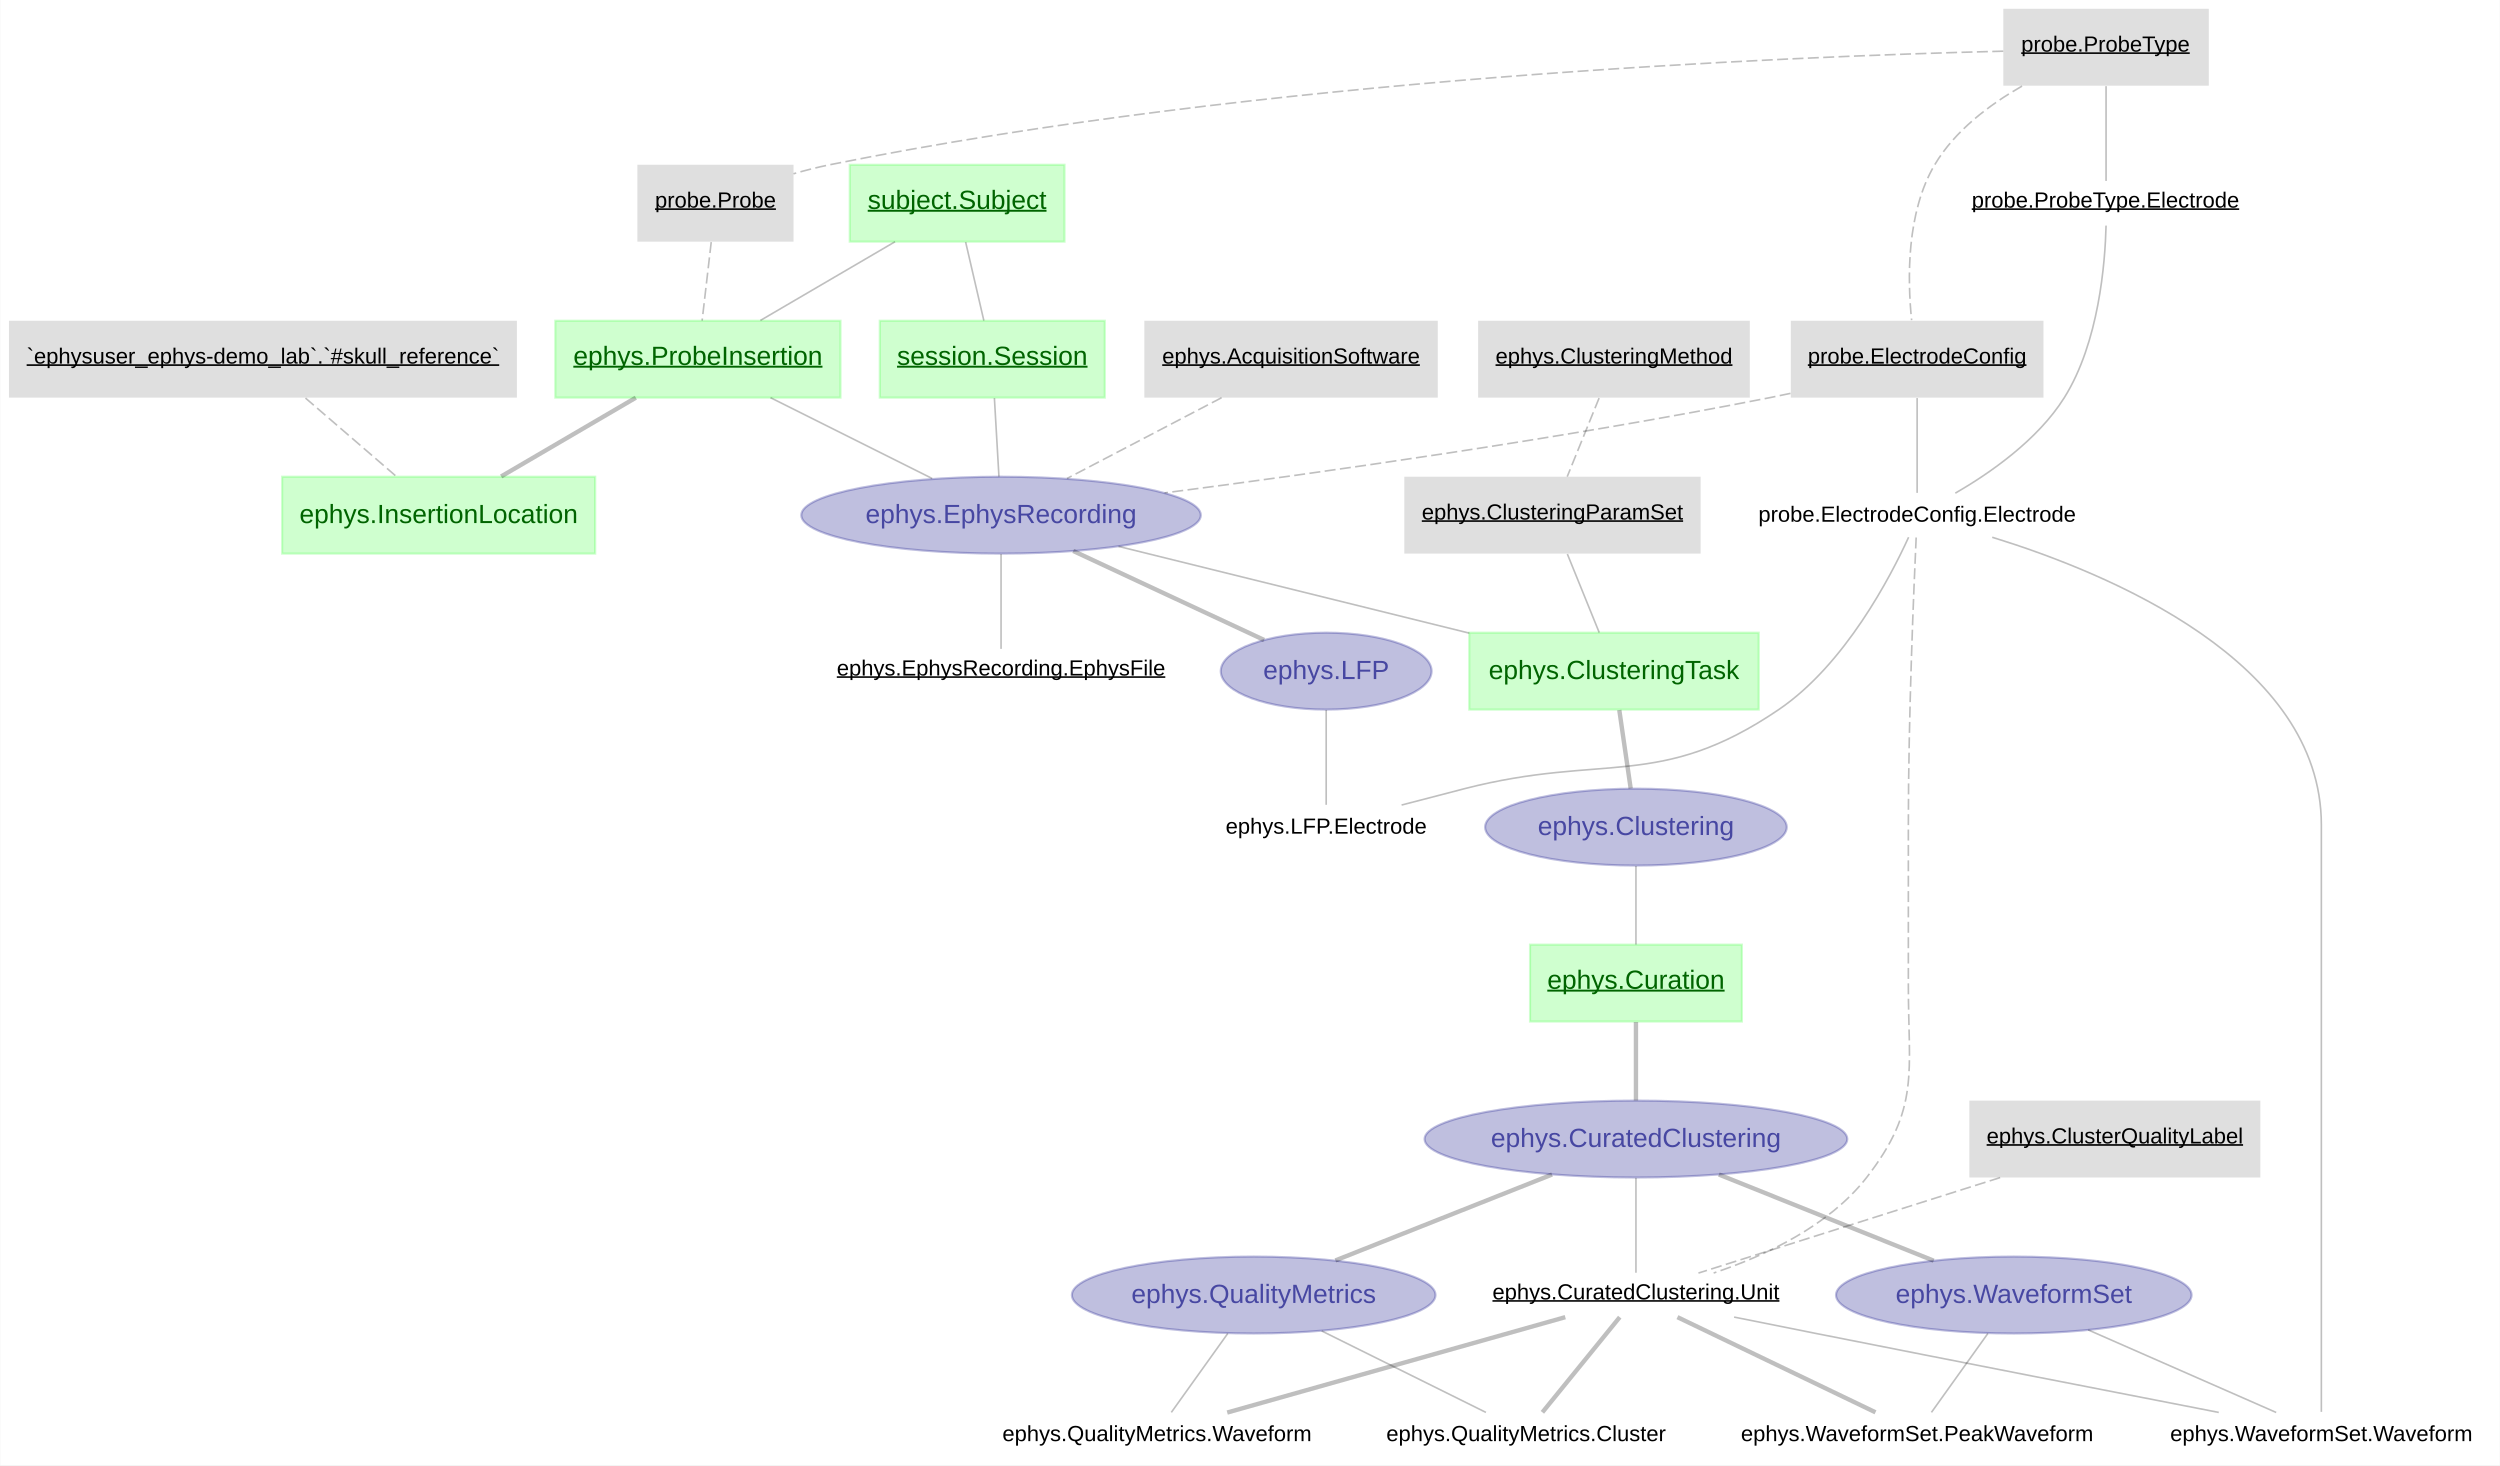
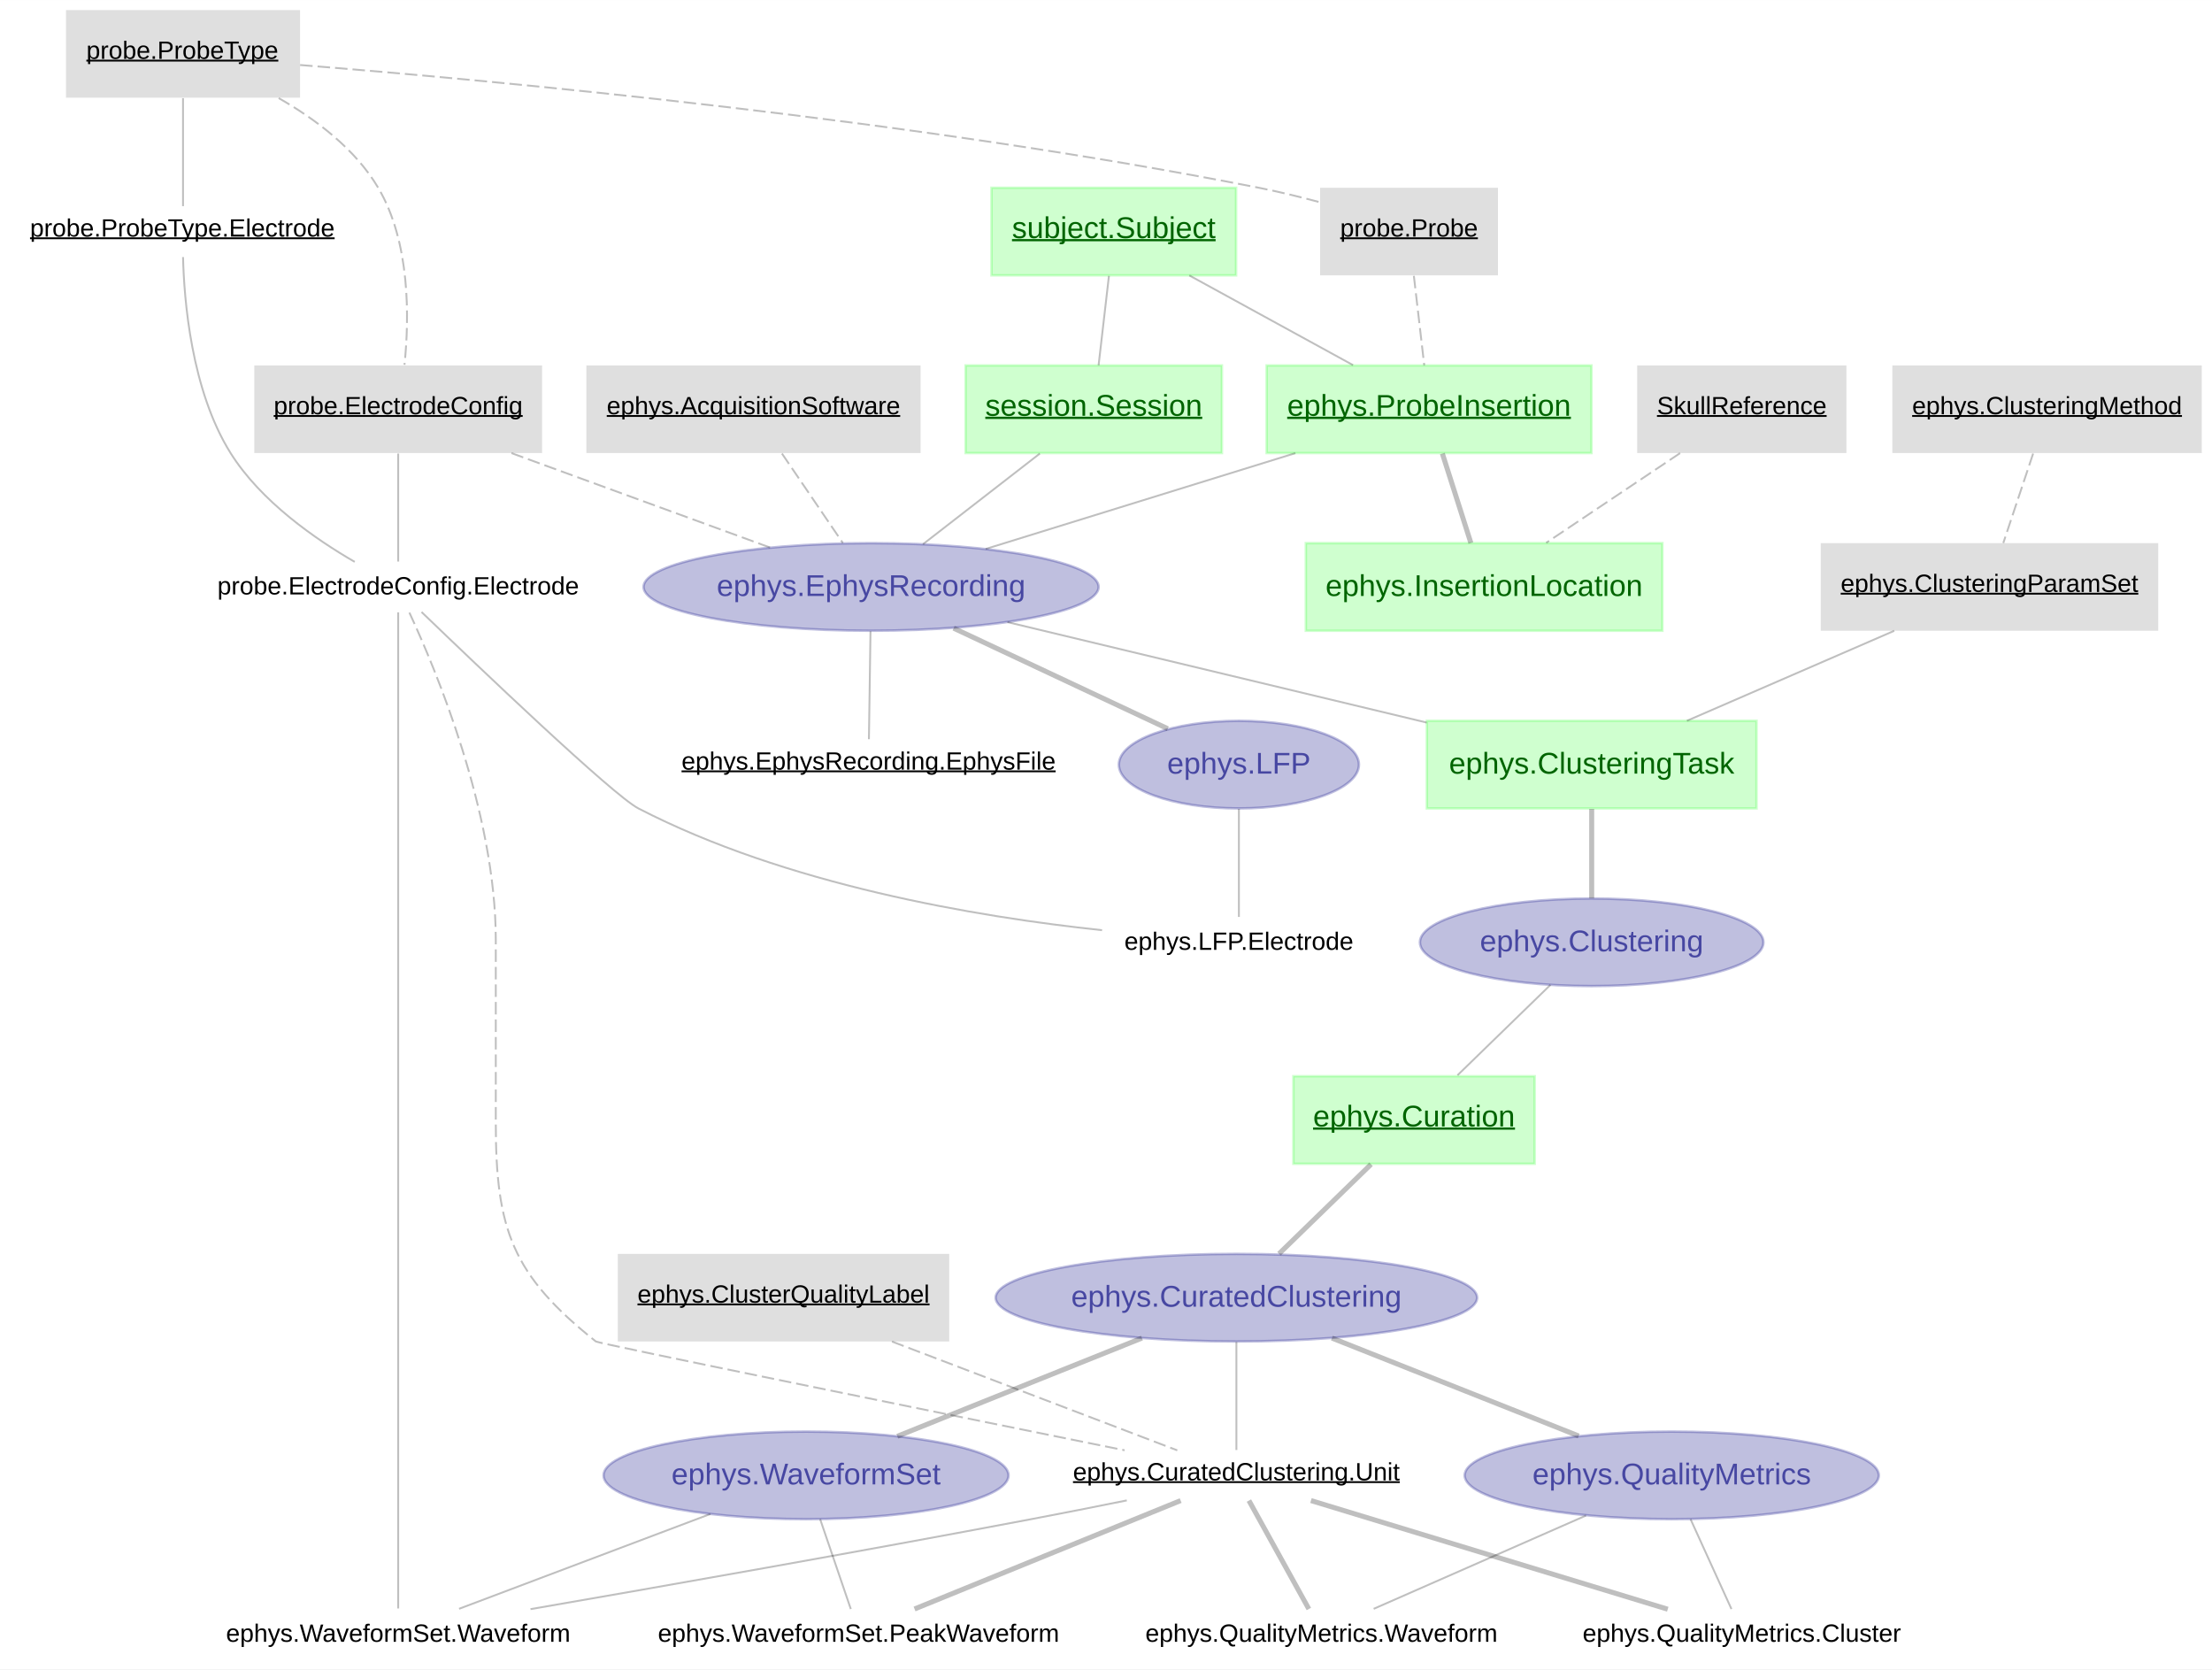
- <svg xmlns="http://www.w3.org/2000/svg" xmlns:xlink="http://www.w3.org/1999/xlink" width="1138pt" height="667pt" viewBox="0.00 0.00 1137.74 667.00">
+ <svg xmlns="http://www.w3.org/2000/svg" xmlns:xlink="http://www.w3.org/1999/xlink" width="884pt" height="667pt" viewBox="0.00 0.00 884.07 667.00">
  <g id="graph0" class="graph" transform="scale(1 1) rotate(0) translate(4 663)">
-     <polygon fill="white" stroke="transparent" points="-4,4 -4,-663 1133.74,-663 1133.74,4 -4,4" />
+     <polygon fill="white" stroke="transparent" points="-4,4 -4,-663 880.07,-663 880.07,4 -4,4" />
    <g id="node1" class="node">
-       <polygon fill="#000000" fill-opacity="0.125" stroke="transparent" points="231.16,-517 -0.05,-517 -0.05,-482 231.16,-482 231.16,-517" />
-       <text text-anchor="start" x="8" y="-497.5" font-family="arial" text-decoration="underline" font-size="10.00">`ephysuser_ephys-demo_lab`.`#skull_reference`</text>
-     </g>
-     <g id="node23" class="node">
-       <g id="a_node23">
-         <a xlink:title="→ ephys.ProbeInsertion ------------------------------ → `ephysuser_ephys-demo_lab`.`#skull_reference` ap_location           ml_location           depth                 theta=null            phi=null              beta=null             ">
-           <polygon fill="#00ff00" fill-opacity="0.188" stroke="#00ff00" stroke-opacity="0.188" points="266.8,-446 124.3,-446 124.3,-411 266.8,-411 266.8,-446" />
-           <text text-anchor="middle" x="195.55" y="-424.9" font-family="arial" font-size="12.00" fill="darkgreen">ephys.InsertionLocation</text>
+       <g id="a_node1">
+         <a xlink:title="→ ephys.Clustering curation_id           ------------------------------ curation_time         curation_output_dir   quality_control       manual_curation       curation_note=&quot;&quot;      ">
+           <polygon fill="#00ff00" fill-opacity="0.188" stroke="#00ff00" stroke-opacity="0.188" points="609.36,-233 512.93,-233 512.93,-198 609.36,-198 609.36,-233" />
+           <text text-anchor="start" x="520.79" y="-212.9" font-family="arial" text-decoration="underline" font-size="12.00" fill="darkgreen">ephys.Curation</text>
+         </a>
+       </g>
+     </g>
+     <g id="node27" class="node">
+       <g id="a_node27">
+         <a xlink:title="→ ephys.Curation ">
+           <ellipse fill="#00007f" fill-opacity="0.251" stroke="#00007f" stroke-opacity="0.251" cx="490.15" cy="-144.5" rx="96.21" ry="17.5" />
+           <text text-anchor="middle" x="490.15" y="-140.9" font-family="arial" font-size="12.00" fill="#00007f" fill-opacity="0.627">ephys.CuratedClustering</text>
        </a>
      </g>
    </g>
    <g id="edge1" class="edge">
-       <path fill="none" stroke="#000000" stroke-width="0.75" stroke-dasharray="5,2" stroke-opacity="0.251" d="M134.92,-481.8C147.5,-470.95 163.82,-456.87 176.37,-446.05" />
+       <path fill="none" stroke="#000000" stroke-width="2" stroke-opacity="0.251" d="M543.96,-197.8C532.8,-186.95 518.31,-172.87 507.18,-162.05" />
    </g>
    <g id="node2" class="node">
      <g id="a_node2">
-         <a xlink:title="→ ephys.QualityMetrics → ephys.CuratedClustering.Unit ------------------------------ amplitude             duration              halfwidth=null        pt_ratio=null         repolarization_slope=null  recovery_slope=null   spread=null           velocity_above=null   velocity_below=null   ">
-           <polygon fill="transparent" stroke="transparent" points="601.2,-20 443.91,-20 443.91,0 601.2,0 601.2,-20" />
-           <text text-anchor="middle" x="522.55" y="-7" font-family="arial" font-size="10.00">ephys.QualityMetrics.Waveform</text>
-         </a>
-       </g>
+         <a xlink:title="acq_software          ">
+           <polygon fill="#000000" fill-opacity="0.125" stroke="transparent" points="363.93,-517 230.36,-517 230.36,-482 363.93,-482 363.93,-517" />
+           <text text-anchor="start" x="238.5" y="-497.5" font-family="arial" text-decoration="underline" font-size="10.00">ephys.AcquisitionSoftware</text>
+         </a>
+       </g>
+     </g>
+     <g id="node6" class="node">
+       <g id="a_node6">
+         <a xlink:title="→ session.Session → ephys.ProbeInsertion ------------------------------ → probe.ElectrodeConfig → ephys.AcquisitionSoftware sampling_rate         recording_datetime    recording_duration    ">
+           <ellipse fill="#00007f" fill-opacity="0.251" stroke="#00007f" stroke-opacity="0.251" cx="344.15" cy="-428.5" rx="90.93" ry="17.5" />
+           <text text-anchor="middle" x="344.15" y="-424.9" font-family="arial" font-size="12.00" fill="#00007f" fill-opacity="0.627">ephys.EphysRecording</text>
+         </a>
+       </g>
+     </g>
+     <g id="edge2" class="edge">
+       <path fill="none" stroke="#000000" stroke-width="0.75" stroke-dasharray="5,2" stroke-opacity="0.251" d="M308.52,-481.8C315.91,-470.95 325.51,-456.87 332.87,-446.05" />
    </g>
    <g id="node3" class="node">
      <g id="a_node3">
-         <a xlink:title="→ ephys.CuratedClustering ">
-           <ellipse fill="#00007f" fill-opacity="0.251" stroke="#00007f" stroke-opacity="0.251" cx="912.55" cy="-73.5" rx="80.93" ry="17.5" />
-           <text text-anchor="middle" x="912.55" y="-69.9" font-family="arial" font-size="12.00" fill="#00007f" fill-opacity="0.627">ephys.WaveformSet</text>
+         <a xlink:title="→ subject.Subject insertion_number      ------------------------------ → probe.Probe insertion_datetime=null  ">
+           <polygon fill="#00ff00" fill-opacity="0.188" stroke="#00ff00" stroke-opacity="0.188" points="632.05,-517 502.24,-517 502.24,-482 632.05,-482 632.05,-517" />
+           <text text-anchor="start" x="510.45" y="-496.9" font-family="arial" text-decoration="underline" font-size="12.00" fill="darkgreen">ephys.ProbeInsertion</text>
+         </a>
+       </g>
+     </g>
+     <g id="edge3" class="edge">
+       <path fill="none" stroke="#000000" stroke-width="0.75" stroke-opacity="0.251" d="M513.73,-481.97C475.98,-470.29 425.9,-454.8 389.96,-443.68" />
+     </g>
+     <g id="node7" class="node">
+       <g id="a_node7">
+         <a xlink:title="→ ephys.ProbeInsertion ------------------------------ → SkullReference ap_location           ml_location           depth                 theta=null            phi=null              beta=null             ">
+           <polygon fill="#00ff00" fill-opacity="0.188" stroke="#00ff00" stroke-opacity="0.188" points="660.4,-446 517.9,-446 517.9,-411 660.4,-411 660.4,-446" />
+           <text text-anchor="middle" x="589.15" y="-424.9" font-family="arial" font-size="12.00" fill="darkgreen">ephys.InsertionLocation</text>
+         </a>
+       </g>
+     </g>
+     <g id="edge4" class="edge">
+       <path fill="none" stroke="#000000" stroke-width="2" stroke-opacity="0.251" d="M572.47,-481.8C575.93,-470.95 580.42,-456.87 583.87,-446.05" />
+     </g>
+     <g id="node4" class="node">
+       <g id="a_node4">
+         <a xlink:title="subject               ------------------------------ subject_nickname=&quot;&quot;   sex                   subject_birth_date    subject_description=&quot;&quot;  ">
+           <polygon fill="#00ff00" fill-opacity="0.188" stroke="#00ff00" stroke-opacity="0.188" points="490.03,-588 392.27,-588 392.27,-553 490.03,-553 490.03,-588" />
+           <text text-anchor="start" x="400.46" y="-567.9" font-family="arial" text-decoration="underline" font-size="12.00" fill="darkgreen">subject.Subject</text>
+         </a>
+       </g>
+     </g>
+     <g id="edge5" class="edge">
+       <path fill="none" stroke="#000000" stroke-width="0.75" stroke-opacity="0.251" d="M471.33,-552.97C491.13,-542.13 516.94,-528 536.78,-517.13" />
+     </g>
+     <g id="node17" class="node">
+       <g id="a_node17">
+         <a xlink:title="→ subject.Subject session_datetime      ">
+           <polygon fill="#00ff00" fill-opacity="0.188" stroke="#00ff00" stroke-opacity="0.188" points="484.36,-517 381.93,-517 381.93,-482 484.36,-482 484.36,-517" />
+           <text text-anchor="start" x="389.79" y="-496.9" font-family="arial" text-decoration="underline" font-size="12.00" fill="darkgreen">session.Session</text>
+         </a>
+       </g>
+     </g>
+     <g id="edge6" class="edge">
+       <path fill="none" stroke="#000000" stroke-width="0.75" stroke-opacity="0.251" d="M439.21,-552.8C437.95,-541.95 436.32,-527.87 435.07,-517.05" />
+     </g>
+     <g id="node5" class="node">
+       <g id="a_node5">
+         <a xlink:title="→ ephys.WaveformSet → ephys.CuratedClustering.Unit ------------------------------ peak_electrode_waveform  ">
+           <polygon fill="transparent" stroke="transparent" points="427.81,-20 250.48,-20 250.48,0 427.81,0 427.81,-20" />
+           <text text-anchor="middle" x="339.15" y="-7" font-family="arial" font-size="10.00">ephys.WaveformSet.PeakWaveform</text>
        </a>
      </g>
    </g>
    <g id="node14" class="node">
      <g id="a_node14">
-         <a xlink:title="→ ephys.WaveformSet → ephys.CuratedClustering.Unit ------------------------------ peak_electrode_waveform  ">
-           <polygon fill="transparent" stroke="transparent" points="957.22,-20 779.89,-20 779.89,0 957.22,0 957.22,-20" />
-           <text text-anchor="middle" x="868.55" y="-7" font-family="arial" font-size="10.00">ephys.WaveformSet.PeakWaveform</text>
-         </a>
-       </g>
-     </g>
-     <g id="edge2" class="edge">
-       <path fill="none" stroke="#000000" stroke-width="0.75" stroke-opacity="0.251" d="M900.76,-56.02C892.51,-44.49 881.81,-29.53 875.06,-20.09" />
-     </g>
-     <g id="node17" class="node">
-       <g id="a_node17">
-         <a xlink:title="→ ephys.WaveformSet → ephys.CuratedClustering.Unit → probe.ElectrodeConfig.Electrode ------------------------------ waveform_mean         waveforms=null        ">
-           <polygon fill="transparent" stroke="transparent" points="1129.93,-20 975.18,-20 975.18,0 1129.93,0 1129.93,-20" />
-           <text text-anchor="middle" x="1052.55" y="-7" font-family="arial" font-size="10.00">ephys.WaveformSet.Waveform</text>
-         </a>
-       </g>
-     </g>
-     <g id="edge3" class="edge">
-       <path fill="none" stroke="#000000" stroke-width="0.75" stroke-opacity="0.251" d="M946.44,-57.61C973.15,-45.88 1009.51,-29.91 1031.99,-20.04" />
-     </g>
-     <g id="node4" class="node">
-       <g id="a_node4">
-         <a xlink:title="clustering_method     ------------------------------ clustering_method_desc  ">
-           <polygon fill="#000000" fill-opacity="0.125" stroke="transparent" points="792.39,-517 668.72,-517 668.72,-482 792.39,-482 792.39,-517" />
-           <text text-anchor="start" x="676.64" y="-497.5" font-family="arial" text-decoration="underline" font-size="10.00">ephys.ClusteringMethod</text>
-         </a>
-       </g>
-     </g>
-     <g id="node25" class="node">
-       <g id="a_node25">
-         <a xlink:title="paramset_idx          ------------------------------ → ephys.ClusteringMethod paramset_desc         param_set_hash        params                UNIQUE INDEX (param_set_hash) ">
-           <polygon fill="#000000" fill-opacity="0.125" stroke="transparent" points="770,-446 635.11,-446 635.11,-411 770,-411 770,-446" />
-           <text text-anchor="start" x="643.08" y="-426.5" font-family="arial" text-decoration="underline" font-size="10.00">ephys.ClusteringParamSet</text>
-         </a>
-       </g>
-     </g>
-     <g id="edge4" class="edge">
-       <path fill="none" stroke="#000000" stroke-width="0.75" stroke-dasharray="5,2" stroke-opacity="0.251" d="M723.78,-481.8C719.37,-470.95 713.66,-456.87 709.27,-446.05" />
-     </g>
-     <g id="node5" class="node">
-       <g id="a_node5">
-         <a xlink:title="→ ephys.QualityMetrics → ephys.CuratedClustering.Unit ------------------------------ firing_rate=null      snr=null              presence_ratio=null   isi_violation=null    number_violation=null  amplitude_cutoff=null  isolation_distance=null  l_ratio=null          d_prime=null          nn_hit_rate=null      nn_miss_rate=null     silhouette_score=null  max_drift=null        cumulative_drift=null  contamination_rate=null  ">
-           <polygon fill="transparent" stroke="transparent" points="762.31,-20 618.79,-20 618.79,0 762.31,0 762.31,-20" />
-           <text text-anchor="middle" x="690.55" y="-7" font-family="arial" font-size="10.00">ephys.QualityMetrics.Cluster</text>
-         </a>
-       </g>
-     </g>
-     <g id="node6" class="node">
-       <g id="a_node6">
+         <a xlink:title="→ ephys.EphysRecording file_path             ">
+           <polygon fill="transparent" stroke="transparent" points="425.67,-367.5 260.63,-367.5 260.63,-347.5 425.67,-347.5 425.67,-367.5" />
+           <text text-anchor="start" x="268.39" y="-355.5" font-family="arial" text-decoration="underline" font-size="10.00">ephys.EphysRecording.EphysFile</text>
+         </a>
+       </g>
+     </g>
+     <g id="edge7" class="edge">
+       <path fill="none" stroke="#000000" stroke-width="0.75" stroke-opacity="0.251" d="M343.91,-410.8C343.71,-397.24 343.44,-378.62 343.28,-367.65" />
+     </g>
+     <g id="node15" class="node">
+       <g id="a_node15">
        <a xlink:title="→ ephys.EphysRecording → ephys.ClusteringParamSet ------------------------------ clustering_output_dir=&quot;&quot;  task_mode=&quot;load&quot;      ">
-           <polygon fill="#00ff00" fill-opacity="0.188" stroke="#00ff00" stroke-opacity="0.188" points="796.44,-375 664.67,-375 664.67,-340 796.44,-340 796.44,-375" />
-           <text text-anchor="middle" x="730.55" y="-353.9" font-family="arial" font-size="12.00" fill="darkgreen">ephys.ClusteringTask</text>
-         </a>
-       </g>
-     </g>
-     <g id="node22" class="node">
-       <g id="a_node22">
-         <a xlink:title="→ ephys.ClusteringTask ------------------------------ clustering_time       package_version=&quot;&quot;    ">
-           <ellipse fill="#00007f" fill-opacity="0.251" stroke="#00007f" stroke-opacity="0.251" cx="740.55" cy="-286.5" rx="68.65" ry="17.5" />
-           <text text-anchor="middle" x="740.55" y="-282.9" font-family="arial" font-size="12.00" fill="#00007f" fill-opacity="0.627">ephys.Clustering</text>
-         </a>
-       </g>
-     </g>
-     <g id="edge5" class="edge">
-       <path fill="none" stroke="#000000" stroke-width="2" stroke-opacity="0.251" d="M732.97,-339.8C734.55,-328.95 736.59,-314.87 738.16,-304.05" />
-     </g>
-     <g id="node7" class="node">
-       <g id="a_node7">
-         <a xlink:title="→ ephys.LFP → probe.ElectrodeConfig.Electrode ------------------------------ lfp                   ">
-           <polygon fill="transparent" stroke="transparent" points="653.88,-296.5 545.23,-296.5 545.23,-276.5 653.88,-276.5 653.88,-296.5" />
-           <text text-anchor="middle" x="599.55" y="-283.5" font-family="arial" font-size="10.00">ephys.LFP.Electrode</text>
-         </a>
-       </g>
+           <polygon fill="#00ff00" fill-opacity="0.188" stroke="#00ff00" stroke-opacity="0.188" points="698.03,-375 566.26,-375 566.26,-340 698.03,-340 698.03,-375" />
+           <text text-anchor="middle" x="632.15" y="-353.9" font-family="arial" font-size="12.00" fill="darkgreen">ephys.ClusteringTask</text>
+         </a>
+       </g>
+     </g>
+     <g id="edge8" class="edge">
+       <path fill="none" stroke="#000000" stroke-width="0.75" stroke-opacity="0.251" d="M398.66,-414.44C446.27,-403.03 515.52,-386.44 566.24,-374.29" />
+     </g>
+     <g id="node16" class="node">
+       <g id="a_node16">
+         <a xlink:title="→ ephys.EphysRecording ------------------------------ lfp_sampling_rate     lfp_time_stamps       lfp_mean              ">
+           <ellipse fill="#00007f" fill-opacity="0.251" stroke="#00007f" stroke-opacity="0.251" cx="491.15" cy="-357.5" rx="47.98" ry="17.5" />
+           <text text-anchor="middle" x="491.15" y="-353.9" font-family="arial" font-size="12.00" fill="#00007f" fill-opacity="0.627">ephys.LFP</text>
+         </a>
+       </g>
+     </g>
+     <g id="edge9" class="edge">
+       <path fill="none" stroke="#000000" stroke-width="2" stroke-opacity="0.251" d="M377.14,-412.02C402.87,-399.94 438.24,-383.33 462.73,-371.84" />
    </g>
    <g id="node8" class="node">
      <g id="a_node8">
-         <a xlink:title="→ ephys.EphysRecording file_path             ">
-           <polygon fill="transparent" stroke="transparent" points="534.08,-367.5 369.03,-367.5 369.03,-347.5 534.08,-347.5 534.08,-367.5" />
-           <text text-anchor="start" x="376.79" y="-355.5" font-family="arial" text-decoration="underline" font-size="10.00">ephys.EphysRecording.EphysFile</text>
-         </a>
-       </g>
+         <a xlink:title="probe                 ------------------------------ → probe.ProbeType probe_comment=&quot;&quot;      ">
+           <polygon fill="#000000" fill-opacity="0.125" stroke="transparent" points="594.69,-588 523.61,-588 523.61,-553 594.69,-553 594.69,-588" />
+           <text text-anchor="start" x="531.63" y="-568.5" font-family="arial" text-decoration="underline" font-size="10.00">probe.Probe</text>
+         </a>
+       </g>
+     </g>
+     <g id="edge10" class="edge">
+       <path fill="none" stroke="#000000" stroke-width="0.75" stroke-dasharray="5,2" stroke-opacity="0.251" d="M561.08,-552.8C562.34,-541.95 563.97,-527.87 565.23,-517.05" />
    </g>
    <g id="node9" class="node">
      <g id="a_node9">
        <a xlink:title="→ ephys.CuratedClustering ">
-           <ellipse fill="#00007f" fill-opacity="0.251" stroke="#00007f" stroke-opacity="0.251" cx="566.55" cy="-73.5" rx="82.76" ry="17.5" />
-           <text text-anchor="middle" x="566.55" y="-69.9" font-family="arial" font-size="12.00" fill="#00007f" fill-opacity="0.627">ephys.QualityMetrics</text>
-         </a>
-       </g>
-     </g>
-     <g id="edge6" class="edge">
-       <path fill="none" stroke="#000000" stroke-width="0.75" stroke-opacity="0.251" d="M554.76,-56.02C546.51,-44.49 535.81,-29.53 529.06,-20.09" />
-     </g>
-     <g id="edge7" class="edge">
-       <path fill="none" stroke="#000000" stroke-width="0.75" stroke-opacity="0.251" d="M597.52,-57.14C621.05,-45.47 652.61,-29.82 672.26,-20.07" />
+           <ellipse fill="#00007f" fill-opacity="0.251" stroke="#00007f" stroke-opacity="0.251" cx="664.15" cy="-73.5" rx="82.76" ry="17.5" />
+           <text text-anchor="middle" x="664.15" y="-69.9" font-family="arial" font-size="12.00" fill="#00007f" fill-opacity="0.627">ephys.QualityMetrics</text>
+         </a>
+       </g>
+     </g>
+     <g id="node13" class="node">
+       <g id="a_node13">
+         <a xlink:title="→ ephys.QualityMetrics → ephys.CuratedClustering.Unit ------------------------------ amplitude             duration              halfwidth=null        pt_ratio=null         repolarization_slope=null  recovery_slope=null   spread=null           velocity_above=null   velocity_below=null   ">
+           <polygon fill="transparent" stroke="transparent" points="602.79,-20 445.5,-20 445.5,0 602.79,0 602.79,-20" />
+           <text text-anchor="middle" x="524.15" y="-7" font-family="arial" font-size="10.00">ephys.QualityMetrics.Waveform</text>
+         </a>
+       </g>
+     </g>
+     <g id="edge11" class="edge">
+       <path fill="none" stroke="#000000" stroke-width="0.75" stroke-opacity="0.251" d="M629.9,-57.46C603.35,-45.79 567.41,-30.01 545.02,-20.17" />
+     </g>
+     <g id="node26" class="node">
+       <g id="a_node26">
+         <a xlink:title="→ ephys.QualityMetrics → ephys.CuratedClustering.Unit ------------------------------ firing_rate=null      snr=null              presence_ratio=null   isi_violation=null    number_violation=null  amplitude_cutoff=null  isolation_distance=null  l_ratio=null          d_prime=null          nn_hit_rate=null      nn_miss_rate=null     silhouette_score=null  max_drift=null        cumulative_drift=null  contamination_rate=null  ">
+           <polygon fill="transparent" stroke="transparent" points="763.91,-20 620.39,-20 620.39,0 763.91,0 763.91,-20" />
+           <text text-anchor="middle" x="692.15" y="-7" font-family="arial" font-size="10.00">ephys.QualityMetrics.Cluster</text>
+         </a>
+       </g>
+     </g>
+     <g id="edge12" class="edge">
+       <path fill="none" stroke="#000000" stroke-width="0.75" stroke-opacity="0.251" d="M671.65,-56.02C676.9,-44.49 683.71,-29.53 688.01,-20.09" />
    </g>
    <g id="node10" class="node">
      <g id="a_node10">
-         <a xlink:title="→ ephys.Curation ">
-           <ellipse fill="#00007f" fill-opacity="0.251" stroke="#00007f" stroke-opacity="0.251" cx="740.55" cy="-144.5" rx="96.21" ry="17.5" />
-           <text text-anchor="middle" x="740.55" y="-140.9" font-family="arial" font-size="12.00" fill="#00007f" fill-opacity="0.627">ephys.CuratedClustering</text>
-         </a>
-       </g>
-     </g>
-     <g id="edge8" class="edge">
-       <path fill="none" stroke="#000000" stroke-width="2" stroke-opacity="0.251" d="M778.3,-128.36C807.37,-116.69 847.32,-100.67 876.08,-89.13" />
-     </g>
-     <g id="edge9" class="edge">
-       <path fill="none" stroke="#000000" stroke-width="2" stroke-opacity="0.251" d="M702.37,-128.36C673.06,-116.73 632.82,-100.78 603.75,-89.25" />
-     </g>
-     <g id="node26" class="node">
-       <g id="a_node26">
-         <a xlink:title="→ ephys.CuratedClustering unit                  ------------------------------ → probe.ElectrodeConfig.Electrode → ephys.ClusterQualityLabel spike_count           spike_times           spike_sites           spike_depths=null     ">
-           <polygon fill="transparent" stroke="transparent" points="813.67,-83.5 667.43,-83.5 667.43,-63.5 813.67,-63.5 813.67,-83.5" />
-           <text text-anchor="start" x="675.24" y="-71.5" font-family="arial" text-decoration="underline" font-size="10.00">ephys.CuratedClustering.Unit</text>
-         </a>
-       </g>
-     </g>
-     <g id="edge10" class="edge">
-       <path fill="none" stroke="#000000" stroke-width="0.75" stroke-opacity="0.251" d="M740.55,-126.8C740.55,-113.24 740.55,-94.62 740.55,-83.65" />
+         <a xlink:title="paramset_idx          ------------------------------ → ephys.ClusteringMethod paramset_desc         param_set_hash        params                UNIQUE INDEX (param_set_hash) ">
+           <polygon fill="#000000" fill-opacity="0.125" stroke="transparent" points="858.59,-446 723.7,-446 723.7,-411 858.59,-411 858.59,-446" />
+           <text text-anchor="start" x="731.67" y="-426.5" font-family="arial" text-decoration="underline" font-size="10.00">ephys.ClusteringParamSet</text>
+         </a>
+       </g>
+     </g>
+     <g id="edge13" class="edge">
+       <path fill="none" stroke="#000000" stroke-width="0.75" stroke-opacity="0.251" d="M753.06,-410.97C727.98,-400.09 695.27,-385.89 670.2,-375.01" />
    </g>
    <g id="node11" class="node">
      <g id="a_node11">
-         <a xlink:title="→ probe.ElectrodeConfig → probe.ProbeType.Electrode ">
-           <polygon fill="transparent" stroke="transparent" points="948.59,-438.5 788.52,-438.5 788.52,-418.5 948.59,-418.5 948.59,-438.5" />
-           <text text-anchor="middle" x="868.55" y="-425.5" font-family="arial" font-size="10.00">probe.ElectrodeConfig.Electrode</text>
-         </a>
-       </g>
-     </g>
-     <g id="edge11" class="edge">
-       <path fill="none" stroke="#000000" stroke-width="0.75" stroke-opacity="0.251" d="M864.67,-418.46C856.5,-400.54 835.75,-360.51 805.55,-340 751.34,-303.17 726.03,-320.3 662.55,-304 653.25,-301.61 643.17,-298.99 633.87,-296.55" />
-     </g>
-     <g id="edge12" class="edge">
-       <path fill="none" stroke="#000000" stroke-width="0.75" stroke-opacity="0.251" d="M902.73,-418.44C955.94,-402.02 1052.55,-361.96 1052.55,-287.5 1052.55,-287.5 1052.55,-287.5 1052.55,-143.5 1052.55,-97.26 1052.55,-41.95 1052.55,-20.32" />
-     </g>
-     <g id="edge13" class="edge">
-       <path fill="none" stroke="#000000" stroke-width="0.75" stroke-dasharray="5,2" stroke-opacity="0.251" d="M868.11,-418.33C867.07,-395.97 864.55,-336.86 864.55,-287.5 864.55,-287.5 864.55,-287.5 864.55,-214.5 864.55,-174.7 869.97,-158.43 845.55,-127 828.3,-104.79 799.13,-91.27 775.92,-83.52" />
+         <a xlink:title="→ ephys.WaveformSet → ephys.CuratedClustering.Unit → probe.ElectrodeConfig.Electrode ------------------------------ waveform_mean         waveforms=null        ">
+           <polygon fill="transparent" stroke="transparent" points="232.52,-20 77.77,-20 77.77,0 232.52,0 232.52,-20" />
+           <text text-anchor="middle" x="155.15" y="-7" font-family="arial" font-size="10.00">ephys.WaveformSet.Waveform</text>
+         </a>
+       </g>
    </g>
    <g id="node12" class="node">
      <g id="a_node12">
+         <a xlink:title="probe_type            ">
+           <polygon fill="#000000" fill-opacity="0.125" stroke="transparent" points="115.92,-659 22.38,-659 22.38,-624 115.92,-624 115.92,-659" />
+           <text text-anchor="start" x="30.51" y="-639.5" font-family="arial" text-decoration="underline" font-size="10.00">probe.ProbeType</text>
+         </a>
+       </g>
+     </g>
+     <g id="edge14" class="edge">
+       <path fill="none" stroke="#000000" stroke-width="0.75" stroke-dasharray="5,2" stroke-opacity="0.251" d="M115.95,-637.05C195.33,-630.7 361.17,-615.24 499.15,-588 507.1,-586.43 515.54,-584.36 523.5,-582.23" />
+     </g>
+     <g id="node22" class="node">
+       <g id="a_node22">
        <a xlink:title="electrode_config_hash  ------------------------------ → probe.ProbeType electrode_config_name  ">
-           <polygon fill="#000000" fill-opacity="0.125" stroke="transparent" points="926.06,-517 811.05,-517 811.05,-482 926.06,-482 926.06,-517" />
-           <text text-anchor="start" x="818.8" y="-497.5" font-family="arial" text-decoration="underline" font-size="10.00">probe.ElectrodeConfig</text>
-         </a>
-       </g>
-     </g>
-     <g id="edge14" class="edge">
-       <path fill="none" stroke="#000000" stroke-width="0.75" stroke-opacity="0.251" d="M868.55,-481.8C868.55,-468.24 868.55,-449.62 868.55,-438.65" />
-     </g>
-     <g id="node15" class="node">
-       <g id="a_node15">
-         <a xlink:title="→ session.Session → ephys.ProbeInsertion ------------------------------ → probe.ElectrodeConfig → ephys.AcquisitionSoftware sampling_rate         recording_datetime    recording_duration    ">
-           <ellipse fill="#00007f" fill-opacity="0.251" stroke="#00007f" stroke-opacity="0.251" cx="451.55" cy="-428.5" rx="90.93" ry="17.5" />
-           <text text-anchor="middle" x="451.55" y="-424.9" font-family="arial" font-size="12.00" fill="#00007f" fill-opacity="0.627">ephys.EphysRecording</text>
+           <polygon fill="#000000" fill-opacity="0.125" stroke="transparent" points="212.66,-517 97.64,-517 97.64,-482 212.66,-482 212.66,-517" />
+           <text text-anchor="start" x="105.39" y="-497.5" font-family="arial" text-decoration="underline" font-size="10.00">probe.ElectrodeConfig</text>
        </a>
      </g>
    </g>
    <g id="edge15" class="edge">
-       <path fill="none" stroke="#000000" stroke-width="0.75" stroke-dasharray="5,2" stroke-opacity="0.251" d="M810.89,-483.94C807.74,-483.26 804.61,-482.6 801.55,-482 707.07,-463.32 597.07,-447.83 525.98,-438.63" />
-     </g>
-     <g id="node13" class="node">
-       <g id="a_node13">
-         <a xlink:title="probe                 ------------------------------ → probe.ProbeType probe_comment=&quot;&quot;      ">
-           <polygon fill="#000000" fill-opacity="0.125" stroke="transparent" points="357.09,-588 286.01,-588 286.01,-553 357.09,-553 357.09,-588" />
-           <text text-anchor="start" x="294.03" y="-568.5" font-family="arial" text-decoration="underline" font-size="10.00">probe.Probe</text>
-         </a>
-       </g>
-     </g>
-     <g id="node16" class="node">
-       <g id="a_node16">
-         <a xlink:title="→ subject.Subject insertion_number      ------------------------------ → probe.Probe insertion_datetime=null  ">
-           <polygon fill="#00ff00" fill-opacity="0.188" stroke="#00ff00" stroke-opacity="0.188" points="378.46,-517 248.65,-517 248.65,-482 378.46,-482 378.46,-517" />
-           <text text-anchor="start" x="256.85" y="-496.9" font-family="arial" text-decoration="underline" font-size="12.00" fill="darkgreen">ephys.ProbeInsertion</text>
+       <path fill="none" stroke="#000000" stroke-width="0.75" stroke-dasharray="5,2" stroke-opacity="0.251" d="M107.39,-623.82C122.31,-615.31 138,-603.45 147.15,-588 160.05,-566.21 159.59,-535.89 157.66,-517.26" />
+     </g>
+     <g id="node23" class="node">
+       <g id="a_node23">
+         <a xlink:title="→ probe.ProbeType electrode             ------------------------------ shank                 shank_col             shank_row             x_coord=null          y_coord=null          ">
+           <polygon fill="transparent" stroke="transparent" points="138.44,-580.5 -0.15,-580.5 -0.15,-560.5 138.44,-560.5 138.44,-580.5" />
+           <text text-anchor="start" x="8" y="-568.5" font-family="arial" text-decoration="underline" font-size="10.00">probe.ProbeType.Electrode</text>
        </a>
      </g>
    </g>
    <g id="edge16" class="edge">
-       <path fill="none" stroke="#000000" stroke-width="0.75" stroke-dasharray="5,2" stroke-opacity="0.251" d="M319.62,-552.8C318.36,-541.95 316.73,-527.87 315.47,-517.05" />
+       <path fill="none" stroke="#000000" stroke-width="0.75" stroke-opacity="0.251" d="M69.15,-623.8C69.15,-610.24 69.15,-591.62 69.15,-580.65" />
+     </g>
+     <g id="node19" class="node">
+       <g id="a_node19">
+         <a xlink:title="→ ephys.ClusteringTask ------------------------------ clustering_time       package_version=&quot;&quot;    ">
+           <ellipse fill="#00007f" fill-opacity="0.251" stroke="#00007f" stroke-opacity="0.251" cx="632.15" cy="-286.5" rx="68.65" ry="17.5" />
+           <text text-anchor="middle" x="632.15" y="-282.9" font-family="arial" font-size="12.00" fill="#00007f" fill-opacity="0.627">ephys.Clustering</text>
+         </a>
+       </g>
    </g>
    <g id="edge17" class="edge">
-       <path fill="none" stroke="#000000" stroke-width="0.75" stroke-opacity="0.251" d="M505.02,-414.28C550.51,-403.03 616.02,-386.82 664.73,-374.78" />
-     </g>
-     <g id="edge18" class="edge">
-       <path fill="none" stroke="#000000" stroke-width="0.75" stroke-opacity="0.251" d="M451.55,-410.8C451.55,-397.24 451.55,-378.62 451.55,-367.65" />
-     </g>
-     <g id="node27" class="node">
-       <g id="a_node27">
-         <a xlink:title="→ ephys.EphysRecording ------------------------------ lfp_sampling_rate     lfp_time_stamps       lfp_mean              ">
-           <ellipse fill="#00007f" fill-opacity="0.251" stroke="#00007f" stroke-opacity="0.251" cx="599.55" cy="-357.5" rx="47.98" ry="17.5" />
-           <text text-anchor="middle" x="599.55" y="-353.9" font-family="arial" font-size="12.00" fill="#00007f" fill-opacity="0.627">ephys.LFP</text>
-         </a>
-       </g>
-     </g>
-     <g id="edge19" class="edge">
-       <path fill="none" stroke="#000000" stroke-width="2" stroke-opacity="0.251" d="M484.4,-412.19C510.46,-400.04 546.5,-383.23 571.29,-371.68" />
-     </g>
-     <g id="edge20" class="edge">
-       <path fill="none" stroke="#000000" stroke-width="0.75" stroke-opacity="0.251" d="M346.61,-481.97C368.93,-470.81 398.23,-456.16 420.19,-445.18" />
-     </g>
-     <g id="edge21" class="edge">
-       <path fill="none" stroke="#000000" stroke-width="2" stroke-opacity="0.251" d="M285.29,-481.97C266.74,-471.13 242.58,-457 224,-446.13" />
+       <path fill="none" stroke="#000000" stroke-width="2" stroke-opacity="0.251" d="M632.15,-339.8C632.15,-328.95 632.15,-314.87 632.15,-304.05" />
    </g>
    <g id="node18" class="node">
      <g id="a_node18">
-         <a xlink:title="cluster_quality_label  ------------------------------ cluster_quality_description  ">
-           <polygon fill="#000000" fill-opacity="0.125" stroke="transparent" points="1024.78,-162 892.32,-162 892.32,-127 1024.78,-127 1024.78,-162" />
-           <text text-anchor="start" x="900.19" y="-142.5" font-family="arial" text-decoration="underline" font-size="10.00">ephys.ClusterQualityLabel</text>
-         </a>
-       </g>
-     </g>
-     <g id="edge22" class="edge">
-       <path fill="none" stroke="#000000" stroke-width="0.75" stroke-dasharray="5,2" stroke-opacity="0.251" d="M906.34,-126.97C863.26,-113.34 803.76,-94.51 769,-83.5" />
-     </g>
-     <g id="node19" class="node">
-       <g id="a_node19">
-         <a xlink:title="acq_software          ">
-           <polygon fill="#000000" fill-opacity="0.125" stroke="transparent" points="650.34,-517 516.77,-517 516.77,-482 650.34,-482 650.34,-517" />
-           <text text-anchor="start" x="524.91" y="-497.5" font-family="arial" text-decoration="underline" font-size="10.00">ephys.AcquisitionSoftware</text>
-         </a>
-       </g>
-     </g>
-     <g id="edge23" class="edge">
-       <path fill="none" stroke="#000000" stroke-width="0.75" stroke-dasharray="5,2" stroke-opacity="0.251" d="M551.94,-481.97C530.58,-470.81 502.56,-456.16 481.55,-445.18" />
+         <a xlink:title="→ ephys.LFP → probe.ElectrodeConfig.Electrode ------------------------------ lfp                   ">
+           <polygon fill="transparent" stroke="transparent" points="545.47,-296.5 436.82,-296.5 436.82,-276.5 545.47,-276.5 545.47,-296.5" />
+           <text text-anchor="middle" x="491.15" y="-283.5" font-family="arial" font-size="10.00">ephys.LFP.Electrode</text>
+         </a>
+       </g>
+     </g>
+     <g id="edge18" class="edge">
+       <path fill="none" stroke="#000000" stroke-width="0.75" stroke-opacity="0.251" d="M491.15,-339.8C491.15,-326.24 491.15,-307.62 491.15,-296.65" />
+     </g>
+     <g id="edge19" class="edge">
+       <path fill="none" stroke="#000000" stroke-width="0.75" stroke-opacity="0.251" d="M411.6,-481.8C397.4,-470.79 378.91,-456.45 364.88,-445.57" />
+     </g>
+     <g id="edge20" class="edge">
+       <path fill="none" stroke="#000000" stroke-width="0.75" stroke-opacity="0.251" d="M615.68,-269.5C604.54,-258.67 589.84,-244.39 578.52,-233.38" />
    </g>
    <g id="node20" class="node">
      <g id="a_node20">
-         <a xlink:title="probe_type            ">
-           <polygon fill="#000000" fill-opacity="0.125" stroke="transparent" points="1001.32,-659 907.78,-659 907.78,-624 1001.32,-624 1001.32,-659" />
-           <text text-anchor="start" x="915.92" y="-639.5" font-family="arial" text-decoration="underline" font-size="10.00">probe.ProbeType</text>
+         <a xlink:title="→ probe.ElectrodeConfig → probe.ProbeType.Electrode ">
+           <polygon fill="transparent" stroke="transparent" points="235.18,-438.5 75.12,-438.5 75.12,-418.5 235.18,-418.5 235.18,-438.5" />
+           <text text-anchor="middle" x="155.15" y="-425.5" font-family="arial" font-size="10.00">probe.ElectrodeConfig.Electrode</text>
+         </a>
+       </g>
+     </g>
+     <g id="edge21" class="edge">
+       <path fill="none" stroke="#000000" stroke-width="0.75" stroke-opacity="0.251" d="M155.15,-418.33C155.15,-395.96 155.15,-336.84 155.15,-287.5 155.15,-287.5 155.15,-287.5 155.15,-143.5 155.15,-97.26 155.15,-41.95 155.15,-20.32" />
+     </g>
+     <g id="edge22" class="edge">
+       <path fill="none" stroke="#000000" stroke-width="0.75" stroke-opacity="0.251" d="M164.48,-418.48C186.57,-397.2 240.98,-345.26 251.15,-340 310.06,-309.54 385.95,-296.71 436.46,-291.34" />
+     </g>
+     <g id="node24" class="node">
+       <g id="a_node24">
+         <a xlink:title="→ ephys.CuratedClustering unit                  ------------------------------ → probe.ElectrodeConfig.Electrode → ephys.ClusterQualityLabel spike_count           spike_times           spike_sites           spike_depths=null     ">
+           <polygon fill="transparent" stroke="transparent" points="563.27,-83.5 417.03,-83.5 417.03,-63.5 563.27,-63.5 563.27,-83.5" />
+           <text text-anchor="start" x="424.84" y="-71.5" font-family="arial" text-decoration="underline" font-size="10.00">ephys.CuratedClustering.Unit</text>
+         </a>
+       </g>
+     </g>
+     <g id="edge23" class="edge">
+       <path fill="none" stroke="#000000" stroke-width="0.75" stroke-dasharray="5,2" stroke-opacity="0.251" d="M159.62,-418.24C169.87,-396.17 194.15,-338.47 194.15,-287.5 194.15,-287.5 194.15,-287.5 194.15,-214.5 194.15,-171.74 200.69,-153.63 234.15,-127 235.19,-126.17 372.4,-98.32 445.48,-83.53" />
+     </g>
+     <g id="node21" class="node">
+       <g id="a_node21">
+         <a xlink:title="→ ephys.CuratedClustering ">
+           <ellipse fill="#00007f" fill-opacity="0.251" stroke="#00007f" stroke-opacity="0.251" cx="318.15" cy="-73.5" rx="80.93" ry="17.5" />
+           <text text-anchor="middle" x="318.15" y="-69.9" font-family="arial" font-size="12.00" fill="#00007f" fill-opacity="0.627">ephys.WaveformSet</text>
        </a>
      </g>
    </g>
    <g id="edge24" class="edge">
-       <path fill="none" stroke="#000000" stroke-width="0.75" stroke-dasharray="5,2" stroke-opacity="0.251" d="M916.31,-623.82C901.39,-615.31 885.7,-603.45 876.55,-588 863.65,-566.21 864.12,-535.89 866.04,-517.26" />
+       <path fill="none" stroke="#000000" stroke-width="0.75" stroke-opacity="0.251" d="M323.78,-56.02C327.71,-44.49 332.82,-29.53 336.04,-20.09" />
    </g>
    <g id="edge25" class="edge">
-       <path fill="none" stroke="#000000" stroke-width="0.75" stroke-dasharray="5,2" stroke-opacity="0.251" d="M907.74,-639.7C808.37,-637.27 569.4,-627.43 373.55,-588 368.17,-586.92 362.55,-585.48 357.09,-583.9" />
+       <path fill="none" stroke="#000000" stroke-width="0.75" stroke-opacity="0.251" d="M279.93,-58.08C248.88,-46.36 206.02,-30.19 179.47,-20.18" />
+     </g>
+     <g id="edge26" class="edge">
+       <path fill="none" stroke="#000000" stroke-width="0.75" stroke-dasharray="5,2" stroke-opacity="0.251" d="M200.42,-481.97C231.87,-470.49 273.41,-455.32 303.75,-444.25" />
+     </g>
+     <g id="edge27" class="edge">
+       <path fill="none" stroke="#000000" stroke-width="0.75" stroke-opacity="0.251" d="M155.15,-481.8C155.15,-468.24 155.15,-449.62 155.15,-438.65" />
+     </g>
+     <g id="edge28" class="edge">
+       <path fill="none" stroke="#000000" stroke-width="0.75" stroke-opacity="0.251" d="M69.15,-560.31C69.56,-543.48 72.38,-507.16 88.15,-482 100.31,-462.59 122.31,-447.44 137.77,-438.51" />
+     </g>
+     <g id="edge29" class="edge">
+       <path fill="none" stroke="#000000" stroke-width="2" stroke-opacity="0.251" d="M467.87,-63.43C439.32,-51.8 390.11,-31.76 361.52,-20.11" />
+     </g>
+     <g id="edge30" class="edge">
+       <path fill="none" stroke="#000000" stroke-width="0.75" stroke-opacity="0.251" d="M446.35,-63.5C434.01,-61.01 420.56,-58.35 408.15,-56 339.11,-42.92 259.26,-28.9 208.03,-20.05" />
+     </g>
+     <g id="edge31" class="edge">
+       <path fill="none" stroke="#000000" stroke-width="2" stroke-opacity="0.251" d="M495.16,-63.43C501.59,-51.8 512.67,-31.76 519.11,-20.11" />
+     </g>
+     <g id="edge32" class="edge">
+       <path fill="none" stroke="#000000" stroke-width="2" stroke-opacity="0.251" d="M519.95,-63.43C558.25,-51.76 624.35,-31.64 662.55,-20.01" />
+     </g>
+     <g id="node25" class="node">
+       <g id="a_node25">
+         <a xlink:title="clustering_method     ------------------------------ clustering_method_desc  ">
+           <polygon fill="#000000" fill-opacity="0.125" stroke="transparent" points="875.98,-517 752.31,-517 752.31,-482 875.98,-482 875.98,-517" />
+           <text text-anchor="start" x="760.23" y="-497.5" font-family="arial" text-decoration="underline" font-size="10.00">ephys.ClusteringMethod</text>
+         </a>
+       </g>
+     </g>
+     <g id="edge33" class="edge">
+       <path fill="none" stroke="#000000" stroke-width="0.75" stroke-dasharray="5,2" stroke-opacity="0.251" d="M808.58,-481.8C804.96,-470.95 800.27,-456.87 796.66,-446.05" />
+     </g>
+     <g id="edge34" class="edge">
+       <path fill="none" stroke="#000000" stroke-width="2" stroke-opacity="0.251" d="M528.33,-128.36C557.64,-116.73 597.89,-100.78 626.95,-89.25" />
+     </g>
+     <g id="edge35" class="edge">
+       <path fill="none" stroke="#000000" stroke-width="2" stroke-opacity="0.251" d="M452.4,-128.36C423.33,-116.69 383.38,-100.67 354.63,-89.13" />
+     </g>
+     <g id="edge36" class="edge">
+       <path fill="none" stroke="#000000" stroke-width="0.75" stroke-opacity="0.251" d="M490.15,-126.8C490.15,-113.24 490.15,-94.62 490.15,-83.65" />
    </g>
    <g id="node28" class="node">
      <g id="a_node28">
-         <a xlink:title="→ probe.ProbeType electrode             ------------------------------ shank                 shank_col             shank_row             x_coord=null          y_coord=null          ">
-           <polygon fill="transparent" stroke="transparent" points="1023.85,-580.5 885.26,-580.5 885.26,-560.5 1023.85,-560.5 1023.85,-580.5" />
-           <text text-anchor="start" x="893.41" y="-568.5" font-family="arial" text-decoration="underline" font-size="10.00">probe.ProbeType.Electrode</text>
-         </a>
-       </g>
-     </g>
-     <g id="edge26" class="edge">
-       <path fill="none" stroke="#000000" stroke-width="0.75" stroke-opacity="0.251" d="M954.55,-623.8C954.55,-610.24 954.55,-591.62 954.55,-580.65" />
-     </g>
-     <g id="node21" class="node">
-       <g id="a_node21">
-         <a xlink:title="→ ephys.Clustering curation_id           ------------------------------ curation_time         curation_output_dir   quality_control       manual_curation       curation_note=&quot;&quot;      ">
-           <polygon fill="#00ff00" fill-opacity="0.188" stroke="#00ff00" stroke-opacity="0.188" points="788.77,-233 692.34,-233 692.34,-198 788.77,-198 788.77,-233" />
-           <text text-anchor="start" x="700.2" y="-212.9" font-family="arial" text-decoration="underline" font-size="12.00" fill="darkgreen">ephys.Curation</text>
-         </a>
-       </g>
-     </g>
-     <g id="edge27" class="edge">
-       <path fill="none" stroke="#000000" stroke-width="2" stroke-opacity="0.251" d="M740.55,-197.8C740.55,-186.95 740.55,-172.87 740.55,-162.05" />
-     </g>
-     <g id="edge28" class="edge">
-       <path fill="none" stroke="#000000" stroke-width="0.75" stroke-opacity="0.251" d="M740.55,-268.8C740.55,-257.95 740.55,-243.87 740.55,-233.05" />
-     </g>
-     <g id="node24" class="node">
-       <g id="a_node24">
-         <a xlink:title="subject               ------------------------------ subject_nickname=&quot;&quot;   sex                   subject_birth_date    subject_description=&quot;&quot;  ">
-           <polygon fill="#00ff00" fill-opacity="0.188" stroke="#00ff00" stroke-opacity="0.188" points="480.44,-588 382.67,-588 382.67,-553 480.44,-553 480.44,-588" />
-           <text text-anchor="start" x="390.86" y="-567.9" font-family="arial" text-decoration="underline" font-size="12.00" fill="darkgreen">subject.Subject</text>
-         </a>
-       </g>
-     </g>
-     <g id="edge29" class="edge">
-       <path fill="none" stroke="#000000" stroke-width="0.75" stroke-opacity="0.251" d="M403.29,-552.97C384.74,-542.13 360.58,-528 342,-517.13" />
+         <a xlink:title="cluster_quality_label  ------------------------------ cluster_quality_description  ">
+           <polygon fill="#000000" fill-opacity="0.125" stroke="transparent" points="375.38,-162 242.92,-162 242.92,-127 375.38,-127 375.38,-162" />
+           <text text-anchor="start" x="250.78" y="-142.5" font-family="arial" text-decoration="underline" font-size="10.00">ephys.ClusterQualityLabel</text>
+         </a>
+       </g>
+     </g>
+     <g id="edge37" class="edge">
+       <path fill="none" stroke="#000000" stroke-width="0.75" stroke-dasharray="5,2" stroke-opacity="0.251" d="M352.5,-126.97C388.27,-113.34 437.67,-94.51 466.53,-83.5" />
    </g>
    <g id="node29" class="node">
      <g id="a_node29">
-         <a xlink:title="→ subject.Subject session_datetime      ">
-           <polygon fill="#00ff00" fill-opacity="0.188" stroke="#00ff00" stroke-opacity="0.188" points="498.77,-517 396.34,-517 396.34,-482 498.77,-482 498.77,-517" />
-           <text text-anchor="start" x="404.2" y="-496.9" font-family="arial" text-decoration="underline" font-size="12.00" fill="darkgreen">session.Session</text>
-         </a>
-       </g>
-     </g>
-     <g id="edge30" class="edge">
-       <path fill="none" stroke="#000000" stroke-width="0.75" stroke-opacity="0.251" d="M435.43,-552.8C437.94,-541.95 441.21,-527.87 443.72,-517.05" />
-     </g>
-     <g id="edge31" class="edge">
-       <path fill="none" stroke="#000000" stroke-width="0.75" stroke-opacity="0.251" d="M709.33,-410.8C713.73,-399.95 719.45,-385.87 723.84,-375.05" />
-     </g>
-     <g id="edge32" class="edge">
-       <path fill="none" stroke="#000000" stroke-width="2" stroke-opacity="0.251" d="M708.39,-63.43C667.05,-51.76 595.72,-31.64 554.5,-20.01" />
-     </g>
-     <g id="edge33" class="edge">
-       <path fill="none" stroke="#000000" stroke-width="2" stroke-opacity="0.251" d="M733.18,-63.43C723.72,-51.8 707.43,-31.76 697.96,-20.11" />
-     </g>
-     <g id="edge34" class="edge">
-       <path fill="none" stroke="#000000" stroke-width="2" stroke-opacity="0.251" d="M759.44,-63.43C783.64,-51.8 825.35,-31.76 849.59,-20.11" />
-     </g>
-     <g id="edge35" class="edge">
-       <path fill="none" stroke="#000000" stroke-width="0.75" stroke-opacity="0.251" d="M785.23,-63.46C797.34,-61.03 810.45,-58.4 822.55,-56 886.01,-43.41 959.37,-29.1 1005.85,-20.06" />
-     </g>
-     <g id="edge36" class="edge">
-       <path fill="none" stroke="#000000" stroke-width="0.75" stroke-opacity="0.251" d="M599.55,-339.8C599.55,-326.24 599.55,-307.62 599.55,-296.65" />
-     </g>
-     <g id="edge37" class="edge">
-       <path fill="none" stroke="#000000" stroke-width="0.75" stroke-opacity="0.251" d="M954.55,-560.31C954.14,-543.48 951.32,-507.16 935.55,-482 923.39,-462.59 901.39,-447.44 885.93,-438.51" />
+         <a xlink:title="skull_reference       ">
+           <polygon fill="#000000" fill-opacity="0.125" stroke="transparent" points="733.96,-517 650.33,-517 650.33,-482 733.96,-482 733.96,-517" />
+           <text text-anchor="start" x="658.24" y="-497.5" font-family="arial" text-decoration="underline" font-size="10.00">SkullReference</text>
+         </a>
+       </g>
    </g>
    <g id="edge38" class="edge">
-       <path fill="none" stroke="#000000" stroke-width="0.75" stroke-opacity="0.251" d="M448.52,-481.8C449.15,-470.95 449.97,-456.87 450.59,-446.05" />
+       <path fill="none" stroke="#000000" stroke-width="0.75" stroke-dasharray="5,2" stroke-opacity="0.251" d="M667.48,-481.97C651.29,-471.13 630.19,-457 613.97,-446.13" />
    </g>
  </g>
</svg>
